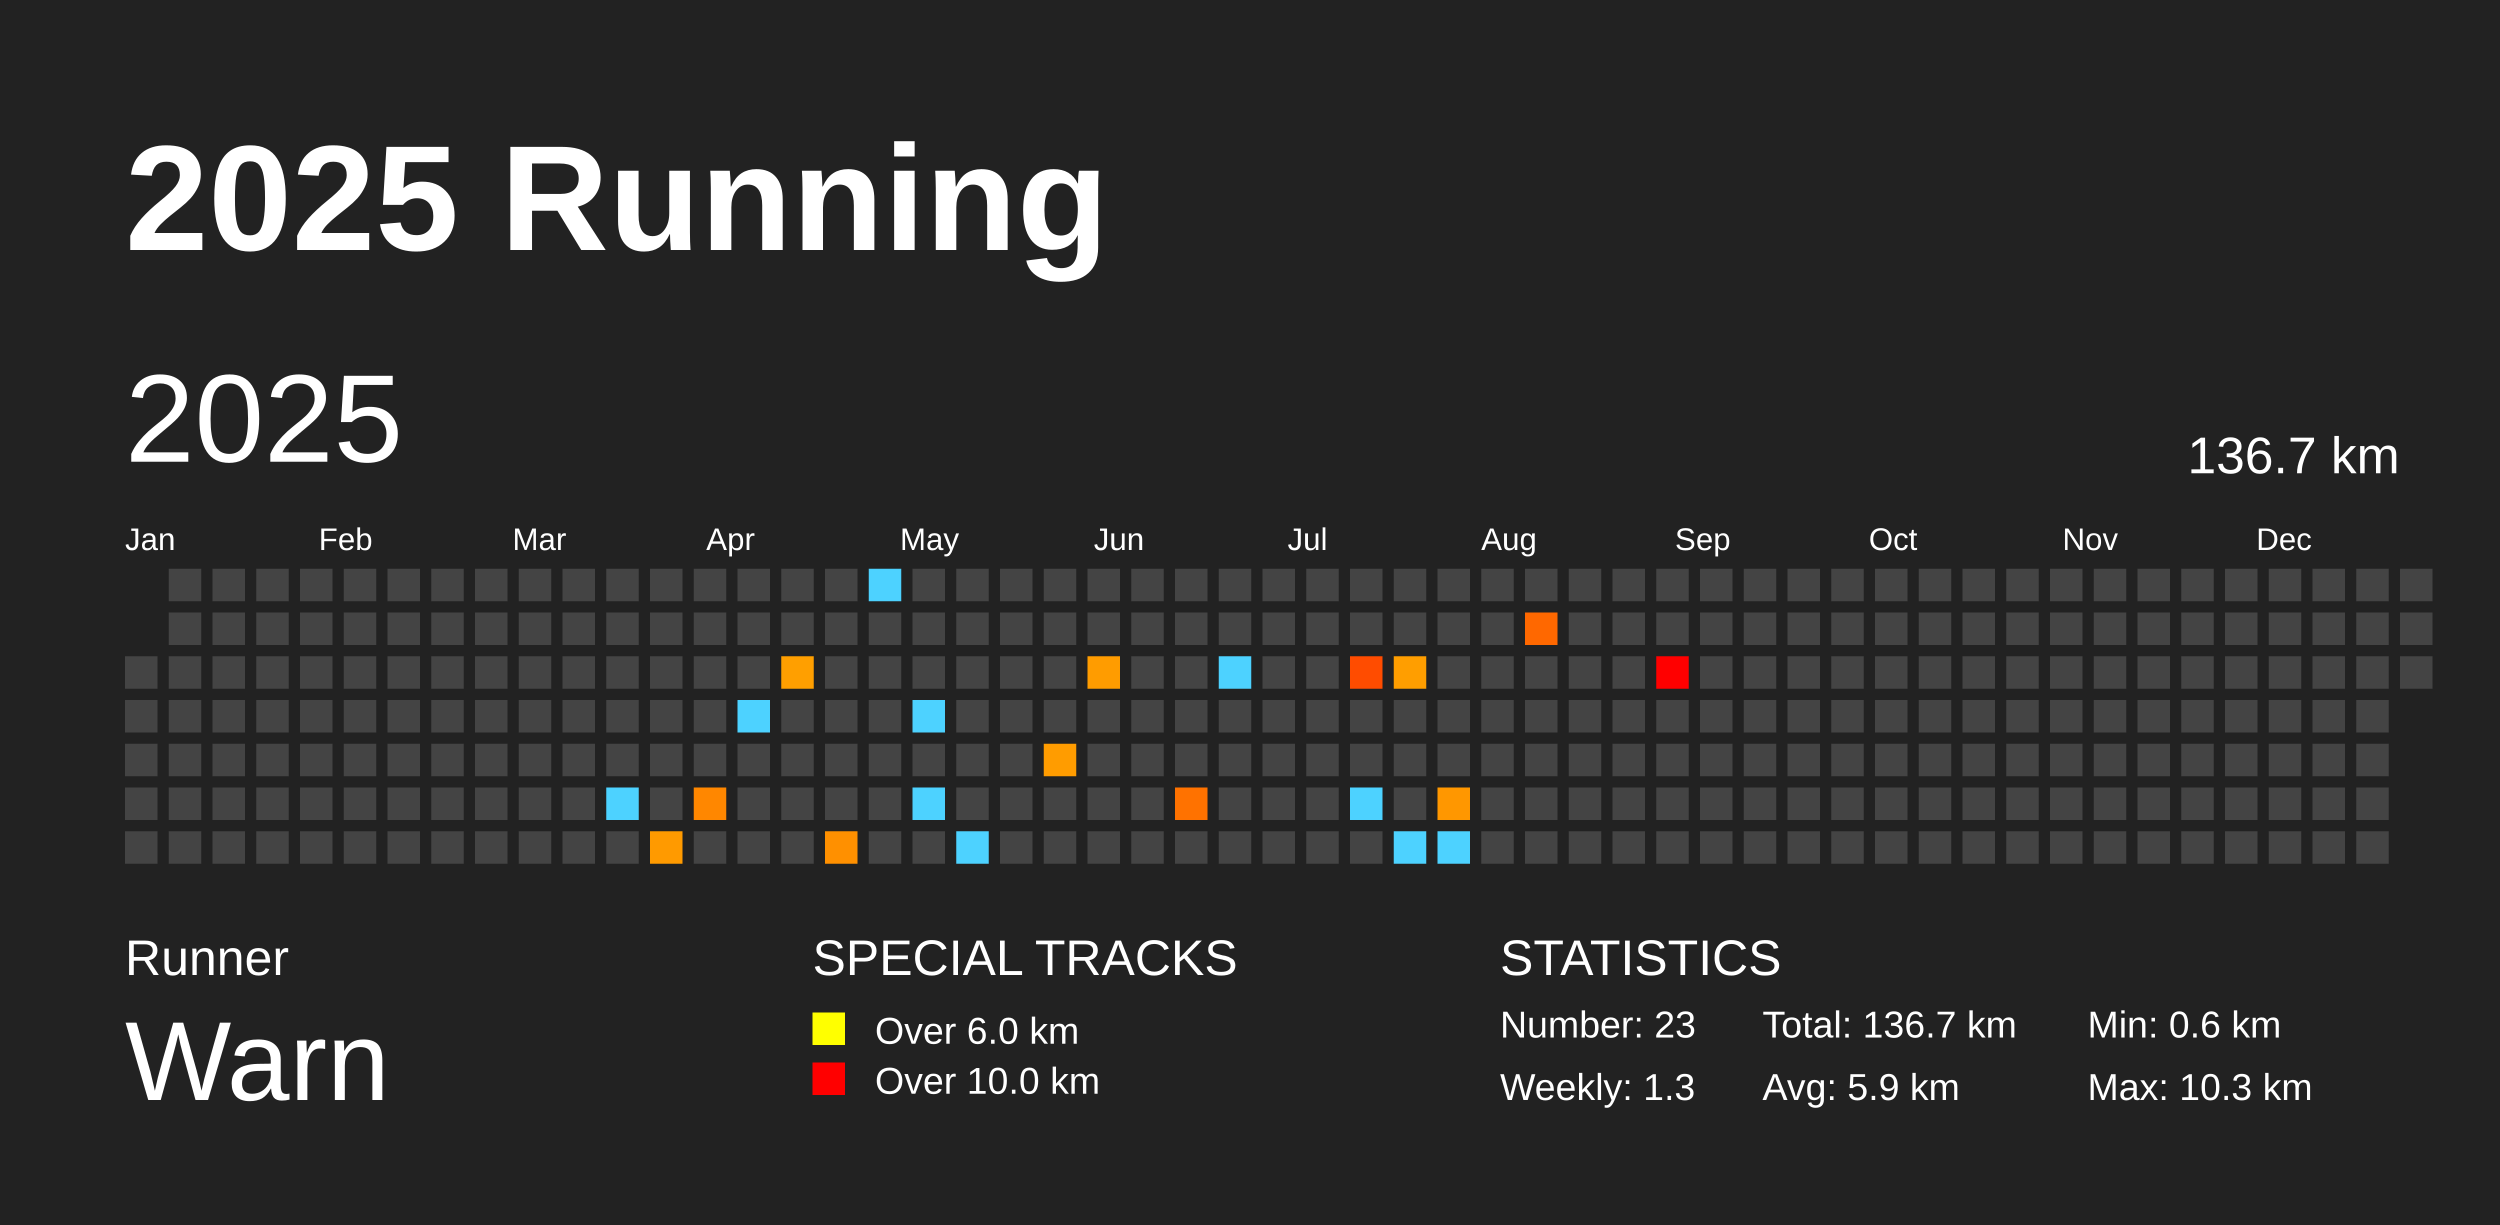
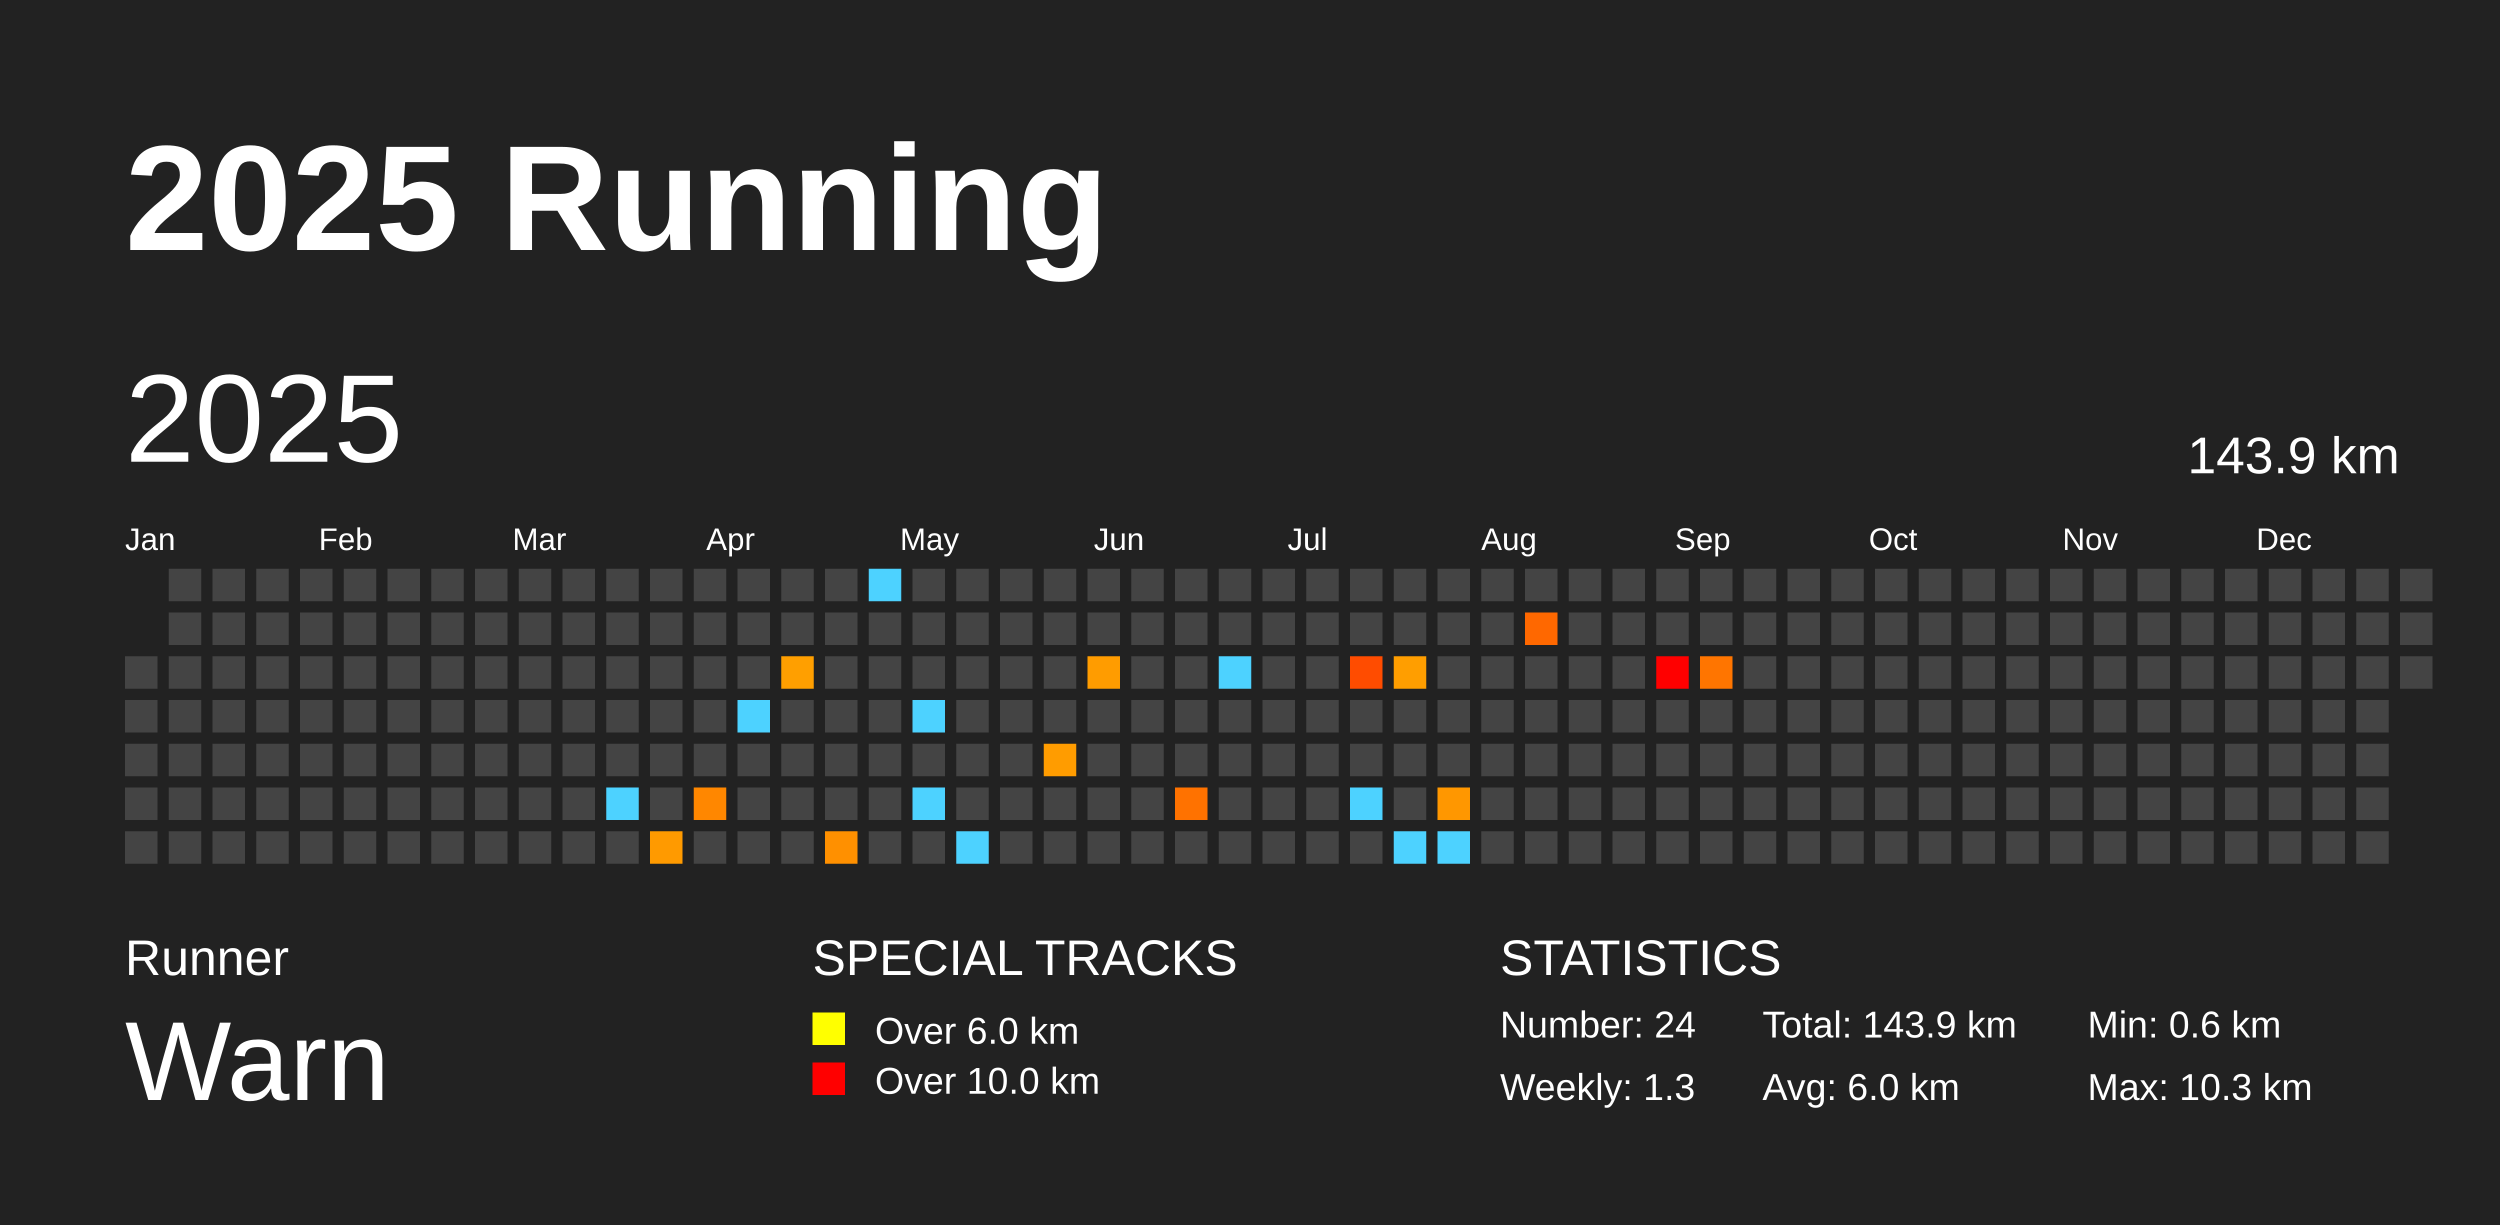
<svg xmlns="http://www.w3.org/2000/svg" baseProfile="full" height="98mm" version="1.1" viewBox="0,0,200,98" width="200mm">
  <defs />
  <rect fill="#222222" height="98" width="200" x="0" y="0" />
  <text fill="#FFFFFF" style="font-size:12px; font-family:Arial; font-weight:bold;" x="10" y="20">2025 Running</text>
  <text fill="#FFFFFF" style="font-size:4px; font-family:Arial" x="10" y="78">Runner</text>
  <text fill="#FFFFFF" style="font-size:9px; font-family:Arial" x="10" y="88">Warn</text>
  <text fill="#FFFFFF" style="font-size:4px; font-family:Arial" x="65" y="78">SPECIAL TRACKS</text>
  <rect fill="yellow" height="2.6" width="2.6" x="65" y="81" />
  <text fill="#FFFFFF" style="font-size:3px; font-family:Arial" x="70" y="83.5">Over 6.0 km</text>
  <rect fill="red" height="2.6" width="2.6" x="65" y="85" />
  <text fill="#FFFFFF" style="font-size:3px; font-family:Arial" x="70" y="87.5">Over 10.0 km</text>
  <text fill="#FFFFFF" style="font-size:4px; font-family:Arial" x="120" y="78">STATISTICS</text>
-   <text fill="#FFFFFF" style="font-size:3px; font-family:Arial" x="120" y="83">Number: 23</text>
+   <text fill="#FFFFFF" style="font-size:3px; font-family:Arial" x="120" y="83">Number: 24</text>
  <text fill="#FFFFFF" style="font-size:3px; font-family:Arial" x="120" y="88">Weekly: 1.3</text>
-   <text fill="#FFFFFF" style="font-size:3px; font-family:Arial" x="141" y="83">Total: 136.7 km</text>
-   <text fill="#FFFFFF" style="font-size:3px; font-family:Arial" x="141" y="88">Avg: 5.9 km</text>
+   <text fill="#FFFFFF" style="font-size:3px; font-family:Arial" x="141" y="83">Total: 143.9 km</text>
+   <text fill="#FFFFFF" style="font-size:3px; font-family:Arial" x="141" y="88">Avg: 6.0 km</text>
  <text fill="#FFFFFF" style="font-size:3px; font-family:Arial" x="167" y="83">Min: 0.6 km</text>
  <text fill="#FFFFFF" style="font-size:3px; font-family:Arial" x="167" y="88">Max: 10.3 km</text>
  <text dominant-baseline="hanging" fill="#FFFFFF" style="font-size:10.0px; font-family:Arial;" x="10" y="30">2025</text>
-   <text dominant-baseline="hanging" fill="#FFFFFF" style="font-size:4.125px; font-family:Arial;" x="175" y="35">136.7 km</text>
+   <text dominant-baseline="hanging" fill="#FFFFFF" style="font-size:4.125px; font-family:Arial;" x="175" y="35">143.9 km</text>
  <text fill="#FFFFFF" style="font-size:2.5px; font-family:Arial" x="10.0" y="44">Jan</text>
  <text fill="#FFFFFF" style="font-size:2.5px; font-family:Arial" x="25.5" y="44">Feb</text>
  <text fill="#FFFFFF" style="font-size:2.5px; font-family:Arial" x="41.0" y="44">Mar</text>
  <text fill="#FFFFFF" style="font-size:2.5px; font-family:Arial" x="56.5" y="44">Apr</text>
  <text fill="#FFFFFF" style="font-size:2.5px; font-family:Arial" x="72.0" y="44">May</text>
  <text fill="#FFFFFF" style="font-size:2.5px; font-family:Arial" x="87.5" y="44">Jun</text>
  <text fill="#FFFFFF" style="font-size:2.5px; font-family:Arial" x="103.0" y="44">Jul</text>
  <text fill="#FFFFFF" style="font-size:2.5px; font-family:Arial" x="118.5" y="44">Aug</text>
  <text fill="#FFFFFF" style="font-size:2.5px; font-family:Arial" x="134.0" y="44">Sep</text>
  <text fill="#FFFFFF" style="font-size:2.5px; font-family:Arial" x="149.5" y="44">Oct</text>
  <text fill="#FFFFFF" style="font-size:2.5px; font-family:Arial" x="165.0" y="44">Nov</text>
  <text fill="#FFFFFF" style="font-size:2.5px; font-family:Arial" x="180.5" y="44">Dec</text>
  <rect fill="#444444" height="2.6" width="2.6" x="10.0" y="52.5" />
  <rect fill="#444444" height="2.6" width="2.6" x="10.0" y="56.0" />
  <rect fill="#444444" height="2.6" width="2.6" x="10.0" y="59.5" />
  <rect fill="#444444" height="2.6" width="2.6" x="10.0" y="63.0" />
  <rect fill="#444444" height="2.6" width="2.6" x="10.0" y="66.5" />
  <rect fill="#444444" height="2.6" width="2.6" x="13.5" y="45.5" />
  <rect fill="#444444" height="2.6" width="2.6" x="13.5" y="49.0" />
  <rect fill="#444444" height="2.6" width="2.6" x="13.5" y="52.5" />
  <rect fill="#444444" height="2.6" width="2.6" x="13.5" y="56.0" />
  <rect fill="#444444" height="2.6" width="2.6" x="13.5" y="59.5" />
  <rect fill="#444444" height="2.6" width="2.6" x="13.5" y="63.0" />
  <rect fill="#444444" height="2.6" width="2.6" x="13.5" y="66.5" />
  <rect fill="#444444" height="2.6" width="2.6" x="17.0" y="45.5" />
  <rect fill="#444444" height="2.6" width="2.6" x="17.0" y="49.0" />
  <rect fill="#444444" height="2.6" width="2.6" x="17.0" y="52.5" />
  <rect fill="#444444" height="2.6" width="2.6" x="17.0" y="56.0" />
  <rect fill="#444444" height="2.6" width="2.6" x="17.0" y="59.5" />
  <rect fill="#444444" height="2.6" width="2.6" x="17.0" y="63.0" />
  <rect fill="#444444" height="2.6" width="2.6" x="17.0" y="66.5" />
  <rect fill="#444444" height="2.6" width="2.6" x="20.5" y="45.5" />
  <rect fill="#444444" height="2.6" width="2.6" x="20.5" y="49.0" />
  <rect fill="#444444" height="2.6" width="2.6" x="20.5" y="52.5" />
  <rect fill="#444444" height="2.6" width="2.6" x="20.5" y="56.0" />
  <rect fill="#444444" height="2.6" width="2.6" x="20.5" y="59.5" />
  <rect fill="#444444" height="2.6" width="2.6" x="20.5" y="63.0" />
  <rect fill="#444444" height="2.6" width="2.6" x="20.5" y="66.5" />
  <rect fill="#444444" height="2.6" width="2.6" x="24.0" y="45.5" />
  <rect fill="#444444" height="2.6" width="2.6" x="24.0" y="49.0" />
  <rect fill="#444444" height="2.6" width="2.6" x="24.0" y="52.5" />
  <rect fill="#444444" height="2.6" width="2.6" x="24.0" y="56.0" />
  <rect fill="#444444" height="2.6" width="2.6" x="24.0" y="59.5" />
  <rect fill="#444444" height="2.6" width="2.6" x="24.0" y="63.0" />
  <rect fill="#444444" height="2.6" width="2.6" x="24.0" y="66.5" />
  <rect fill="#444444" height="2.6" width="2.6" x="27.5" y="45.5" />
  <rect fill="#444444" height="2.6" width="2.6" x="27.5" y="49.0" />
  <rect fill="#444444" height="2.6" width="2.6" x="27.5" y="52.5" />
  <rect fill="#444444" height="2.6" width="2.6" x="27.5" y="56.0" />
  <rect fill="#444444" height="2.6" width="2.6" x="27.5" y="59.5" />
  <rect fill="#444444" height="2.6" width="2.6" x="27.5" y="63.0" />
  <rect fill="#444444" height="2.6" width="2.6" x="27.5" y="66.5" />
  <rect fill="#444444" height="2.6" width="2.6" x="31.0" y="45.5" />
  <rect fill="#444444" height="2.6" width="2.6" x="31.0" y="49.0" />
  <rect fill="#444444" height="2.6" width="2.6" x="31.0" y="52.5" />
  <rect fill="#444444" height="2.6" width="2.6" x="31.0" y="56.0" />
  <rect fill="#444444" height="2.6" width="2.6" x="31.0" y="59.5" />
  <rect fill="#444444" height="2.6" width="2.6" x="31.0" y="63.0" />
  <rect fill="#444444" height="2.6" width="2.6" x="31.0" y="66.5" />
  <rect fill="#444444" height="2.6" width="2.6" x="34.5" y="45.5" />
  <rect fill="#444444" height="2.6" width="2.6" x="34.5" y="49.0" />
  <rect fill="#444444" height="2.6" width="2.6" x="34.5" y="52.5" />
  <rect fill="#444444" height="2.6" width="2.6" x="34.5" y="56.0" />
  <rect fill="#444444" height="2.6" width="2.6" x="34.5" y="59.5" />
  <rect fill="#444444" height="2.6" width="2.6" x="34.5" y="63.0" />
  <rect fill="#444444" height="2.6" width="2.6" x="34.5" y="66.5" />
  <rect fill="#444444" height="2.6" width="2.6" x="38.0" y="45.5" />
  <rect fill="#444444" height="2.6" width="2.6" x="38.0" y="49.0" />
  <rect fill="#444444" height="2.6" width="2.6" x="38.0" y="52.5" />
  <rect fill="#444444" height="2.6" width="2.6" x="38.0" y="56.0" />
  <rect fill="#444444" height="2.6" width="2.6" x="38.0" y="59.5" />
  <rect fill="#444444" height="2.6" width="2.6" x="38.0" y="63.0" />
  <rect fill="#444444" height="2.6" width="2.6" x="38.0" y="66.5" />
  <rect fill="#444444" height="2.6" width="2.6" x="41.5" y="45.5" />
  <rect fill="#444444" height="2.6" width="2.6" x="41.5" y="49.0" />
  <rect fill="#444444" height="2.6" width="2.6" x="41.5" y="52.5" />
  <rect fill="#444444" height="2.6" width="2.6" x="41.5" y="56.0" />
  <rect fill="#444444" height="2.6" width="2.6" x="41.5" y="59.5" />
  <rect fill="#444444" height="2.6" width="2.6" x="41.5" y="63.0" />
  <rect fill="#444444" height="2.6" width="2.6" x="41.5" y="66.5" />
  <rect fill="#444444" height="2.6" width="2.6" x="45.0" y="45.5" />
  <rect fill="#444444" height="2.6" width="2.6" x="45.0" y="49.0" />
  <rect fill="#444444" height="2.6" width="2.6" x="45.0" y="52.5" />
  <rect fill="#444444" height="2.6" width="2.6" x="45.0" y="56.0" />
  <rect fill="#444444" height="2.6" width="2.6" x="45.0" y="59.5" />
  <rect fill="#444444" height="2.6" width="2.6" x="45.0" y="63.0" />
  <rect fill="#444444" height="2.6" width="2.6" x="45.0" y="66.5" />
  <rect fill="#444444" height="2.6" width="2.6" x="48.5" y="45.5" />
  <rect fill="#444444" height="2.6" width="2.6" x="48.5" y="49.0" />
  <rect fill="#444444" height="2.6" width="2.6" x="48.5" y="52.5" />
  <rect fill="#444444" height="2.6" width="2.6" x="48.5" y="56.0" />
  <rect fill="#444444" height="2.6" width="2.6" x="48.5" y="59.5" />
  <rect fill="#4dd2ff" height="2.6" width="2.6" x="48.5" y="63.0" />
  <rect fill="#444444" height="2.6" width="2.6" x="48.5" y="66.5" />
  <rect fill="#444444" height="2.6" width="2.6" x="52.0" y="45.5" />
  <rect fill="#444444" height="2.6" width="2.6" x="52.0" y="49.0" />
  <rect fill="#444444" height="2.6" width="2.6" x="52.0" y="52.5" />
  <rect fill="#444444" height="2.6" width="2.6" x="52.0" y="56.0" />
  <rect fill="#444444" height="2.6" width="2.6" x="52.0" y="59.5" />
  <rect fill="#444444" height="2.6" width="2.6" x="52.0" y="63.0" />
  <rect fill="#ff9a00" height="2.6" width="2.6" x="52.0" y="66.5" />
  <rect fill="#444444" height="2.6" width="2.6" x="55.5" y="45.5" />
  <rect fill="#444444" height="2.6" width="2.6" x="55.5" y="49.0" />
  <rect fill="#444444" height="2.6" width="2.6" x="55.5" y="52.5" />
  <rect fill="#444444" height="2.6" width="2.6" x="55.5" y="56.0" />
  <rect fill="#444444" height="2.6" width="2.6" x="55.5" y="59.5" />
  <rect fill="#ff8700" height="2.6" width="2.6" x="55.5" y="63.0" />
  <rect fill="#444444" height="2.6" width="2.6" x="55.5" y="66.5" />
  <rect fill="#444444" height="2.6" width="2.6" x="59.0" y="45.5" />
  <rect fill="#444444" height="2.6" width="2.6" x="59.0" y="49.0" />
  <rect fill="#444444" height="2.6" width="2.6" x="59.0" y="52.5" />
  <rect fill="#4dd2ff" height="2.6" width="2.6" x="59.0" y="56.0" />
  <rect fill="#444444" height="2.6" width="2.6" x="59.0" y="59.5" />
  <rect fill="#444444" height="2.6" width="2.6" x="59.0" y="63.0" />
  <rect fill="#444444" height="2.6" width="2.6" x="59.0" y="66.5" />
  <rect fill="#444444" height="2.6" width="2.6" x="62.5" y="45.5" />
  <rect fill="#444444" height="2.6" width="2.6" x="62.5" y="49.0" />
  <rect fill="#ff9f00" height="2.6" width="2.6" x="62.5" y="52.5" />
  <rect fill="#444444" height="2.6" width="2.6" x="62.5" y="56.0" />
  <rect fill="#444444" height="2.6" width="2.6" x="62.5" y="59.5" />
  <rect fill="#444444" height="2.6" width="2.6" x="62.5" y="63.0" />
  <rect fill="#444444" height="2.6" width="2.6" x="62.5" y="66.5" />
  <rect fill="#444444" height="2.6" width="2.6" x="66.0" y="45.5" />
  <rect fill="#444444" height="2.6" width="2.6" x="66.0" y="49.0" />
  <rect fill="#444444" height="2.6" width="2.6" x="66.0" y="52.5" />
  <rect fill="#444444" height="2.6" width="2.6" x="66.0" y="56.0" />
  <rect fill="#444444" height="2.6" width="2.6" x="66.0" y="59.5" />
  <rect fill="#444444" height="2.6" width="2.6" x="66.0" y="63.0" />
  <rect fill="#ff9000" height="2.6" width="2.6" x="66.0" y="66.5" />
  <rect fill="#4dd2ff" height="2.6" width="2.6" x="69.5" y="45.5" />
  <rect fill="#444444" height="2.6" width="2.6" x="69.5" y="49.0" />
  <rect fill="#444444" height="2.6" width="2.6" x="69.5" y="52.5" />
  <rect fill="#444444" height="2.6" width="2.6" x="69.5" y="56.0" />
  <rect fill="#444444" height="2.6" width="2.6" x="69.5" y="59.5" />
  <rect fill="#444444" height="2.6" width="2.6" x="69.5" y="63.0" />
  <rect fill="#444444" height="2.6" width="2.6" x="69.5" y="66.5" />
  <rect fill="#444444" height="2.6" width="2.6" x="73.0" y="45.5" />
  <rect fill="#444444" height="2.6" width="2.6" x="73.0" y="49.0" />
  <rect fill="#444444" height="2.6" width="2.6" x="73.0" y="52.5" />
  <rect fill="#4dd2ff" height="2.6" width="2.6" x="73.0" y="56.0" />
  <rect fill="#444444" height="2.6" width="2.6" x="73.0" y="59.5" />
  <rect fill="#4dd2ff" height="2.6" width="2.6" x="73.0" y="63.0" />
  <rect fill="#444444" height="2.6" width="2.6" x="73.0" y="66.5" />
  <rect fill="#444444" height="2.6" width="2.6" x="76.5" y="45.5" />
  <rect fill="#444444" height="2.6" width="2.6" x="76.5" y="49.0" />
  <rect fill="#444444" height="2.6" width="2.6" x="76.5" y="52.5" />
  <rect fill="#444444" height="2.6" width="2.6" x="76.5" y="56.0" />
  <rect fill="#444444" height="2.6" width="2.6" x="76.5" y="59.5" />
  <rect fill="#444444" height="2.6" width="2.6" x="76.5" y="63.0" />
  <rect fill="#4dd2ff" height="2.6" width="2.6" x="76.5" y="66.5" />
  <rect fill="#444444" height="2.6" width="2.6" x="80.0" y="45.5" />
  <rect fill="#444444" height="2.6" width="2.6" x="80.0" y="49.0" />
  <rect fill="#444444" height="2.6" width="2.6" x="80.0" y="52.5" />
  <rect fill="#444444" height="2.6" width="2.6" x="80.0" y="56.0" />
  <rect fill="#444444" height="2.6" width="2.6" x="80.0" y="59.5" />
  <rect fill="#444444" height="2.6" width="2.6" x="80.0" y="63.0" />
  <rect fill="#444444" height="2.6" width="2.6" x="80.0" y="66.5" />
  <rect fill="#444444" height="2.6" width="2.6" x="83.5" y="45.5" />
  <rect fill="#444444" height="2.6" width="2.6" x="83.5" y="49.0" />
  <rect fill="#444444" height="2.6" width="2.6" x="83.5" y="52.5" />
  <rect fill="#444444" height="2.6" width="2.6" x="83.5" y="56.0" />
  <rect fill="#ff9c00" height="2.6" width="2.6" x="83.5" y="59.5" />
  <rect fill="#444444" height="2.6" width="2.6" x="83.5" y="63.0" />
  <rect fill="#444444" height="2.6" width="2.6" x="83.5" y="66.5" />
  <rect fill="#444444" height="2.6" width="2.6" x="87.0" y="45.5" />
  <rect fill="#444444" height="2.6" width="2.6" x="87.0" y="49.0" />
  <rect fill="#ff9c00" height="2.6" width="2.6" x="87.0" y="52.5" />
  <rect fill="#444444" height="2.6" width="2.6" x="87.0" y="56.0" />
  <rect fill="#444444" height="2.6" width="2.6" x="87.0" y="59.5" />
  <rect fill="#444444" height="2.6" width="2.6" x="87.0" y="63.0" />
  <rect fill="#444444" height="2.6" width="2.6" x="87.0" y="66.5" />
  <rect fill="#444444" height="2.6" width="2.6" x="90.5" y="45.5" />
  <rect fill="#444444" height="2.6" width="2.6" x="90.5" y="49.0" />
  <rect fill="#444444" height="2.6" width="2.6" x="90.5" y="52.5" />
  <rect fill="#444444" height="2.6" width="2.6" x="90.5" y="56.0" />
  <rect fill="#444444" height="2.6" width="2.6" x="90.5" y="59.5" />
  <rect fill="#444444" height="2.6" width="2.6" x="90.5" y="63.0" />
  <rect fill="#444444" height="2.6" width="2.6" x="90.5" y="66.5" />
  <rect fill="#444444" height="2.6" width="2.6" x="94.0" y="45.5" />
  <rect fill="#444444" height="2.6" width="2.6" x="94.0" y="49.0" />
  <rect fill="#444444" height="2.6" width="2.6" x="94.0" y="52.5" />
  <rect fill="#444444" height="2.6" width="2.6" x="94.0" y="56.0" />
  <rect fill="#444444" height="2.6" width="2.6" x="94.0" y="59.5" />
  <rect fill="#ff7200" height="2.6" width="2.6" x="94.0" y="63.0" />
  <rect fill="#444444" height="2.6" width="2.6" x="94.0" y="66.5" />
  <rect fill="#444444" height="2.6" width="2.6" x="97.5" y="45.5" />
  <rect fill="#444444" height="2.6" width="2.6" x="97.5" y="49.0" />
  <rect fill="#4dd2ff" height="2.6" width="2.6" x="97.5" y="52.5" />
  <rect fill="#444444" height="2.6" width="2.6" x="97.5" y="56.0" />
  <rect fill="#444444" height="2.6" width="2.6" x="97.5" y="59.5" />
  <rect fill="#444444" height="2.6" width="2.6" x="97.5" y="63.0" />
  <rect fill="#444444" height="2.6" width="2.6" x="97.5" y="66.5" />
  <rect fill="#444444" height="2.6" width="2.6" x="101.0" y="45.5" />
  <rect fill="#444444" height="2.6" width="2.6" x="101.0" y="49.0" />
  <rect fill="#444444" height="2.6" width="2.6" x="101.0" y="52.5" />
  <rect fill="#444444" height="2.6" width="2.6" x="101.0" y="56.0" />
  <rect fill="#444444" height="2.6" width="2.6" x="101.0" y="59.5" />
  <rect fill="#444444" height="2.6" width="2.6" x="101.0" y="63.0" />
  <rect fill="#444444" height="2.6" width="2.6" x="101.0" y="66.5" />
  <rect fill="#444444" height="2.6" width="2.6" x="104.5" y="45.5" />
  <rect fill="#444444" height="2.6" width="2.6" x="104.5" y="49.0" />
  <rect fill="#444444" height="2.6" width="2.6" x="104.5" y="52.5" />
  <rect fill="#444444" height="2.6" width="2.6" x="104.5" y="56.0" />
  <rect fill="#444444" height="2.6" width="2.6" x="104.5" y="59.5" />
  <rect fill="#444444" height="2.6" width="2.6" x="104.5" y="63.0" />
  <rect fill="#444444" height="2.6" width="2.6" x="104.5" y="66.5" />
  <rect fill="#444444" height="2.6" width="2.6" x="108.0" y="45.5" />
  <rect fill="#444444" height="2.6" width="2.6" x="108.0" y="49.0" />
  <rect fill="#ff4c00" height="2.6" width="2.6" x="108.0" y="52.5" />
  <rect fill="#444444" height="2.6" width="2.6" x="108.0" y="56.0" />
  <rect fill="#444444" height="2.6" width="2.6" x="108.0" y="59.5" />
  <rect fill="#4dd2ff" height="2.6" width="2.6" x="108.0" y="63.0" />
  <rect fill="#444444" height="2.6" width="2.6" x="108.0" y="66.5" />
  <rect fill="#444444" height="2.6" width="2.6" x="111.5" y="45.5" />
  <rect fill="#444444" height="2.6" width="2.6" x="111.5" y="49.0" />
  <rect fill="#ff9e00" height="2.6" width="2.6" x="111.5" y="52.5" />
  <rect fill="#444444" height="2.6" width="2.6" x="111.5" y="56.0" />
  <rect fill="#444444" height="2.6" width="2.6" x="111.5" y="59.5" />
  <rect fill="#444444" height="2.6" width="2.6" x="111.5" y="63.0" />
  <rect fill="#4dd2ff" height="2.6" width="2.6" x="111.5" y="66.5" />
  <rect fill="#444444" height="2.6" width="2.6" x="115.0" y="45.5" />
  <rect fill="#444444" height="2.6" width="2.6" x="115.0" y="49.0" />
  <rect fill="#444444" height="2.6" width="2.6" x="115.0" y="52.5" />
  <rect fill="#444444" height="2.6" width="2.6" x="115.0" y="56.0" />
  <rect fill="#444444" height="2.6" width="2.6" x="115.0" y="59.5" />
  <rect fill="#ff9700" height="2.6" width="2.6" x="115.0" y="63.0" />
  <rect fill="#4dd2ff" height="2.6" width="2.6" x="115.0" y="66.5" />
  <rect fill="#444444" height="2.6" width="2.6" x="118.5" y="45.5" />
  <rect fill="#444444" height="2.6" width="2.6" x="118.5" y="49.0" />
  <rect fill="#444444" height="2.6" width="2.6" x="118.5" y="52.5" />
  <rect fill="#444444" height="2.6" width="2.6" x="118.5" y="56.0" />
  <rect fill="#444444" height="2.6" width="2.6" x="118.5" y="59.5" />
  <rect fill="#444444" height="2.6" width="2.6" x="118.5" y="63.0" />
  <rect fill="#444444" height="2.6" width="2.6" x="118.5" y="66.5" />
  <rect fill="#444444" height="2.6" width="2.6" x="122.0" y="45.5" />
  <rect fill="#ff6800" height="2.6" width="2.6" x="122.0" y="49.0" />
  <rect fill="#444444" height="2.6" width="2.6" x="122.0" y="52.5" />
  <rect fill="#444444" height="2.6" width="2.6" x="122.0" y="56.0" />
  <rect fill="#444444" height="2.6" width="2.6" x="122.0" y="59.5" />
  <rect fill="#444444" height="2.6" width="2.6" x="122.0" y="63.0" />
  <rect fill="#444444" height="2.6" width="2.6" x="122.0" y="66.5" />
  <rect fill="#444444" height="2.6" width="2.6" x="125.5" y="45.5" />
  <rect fill="#444444" height="2.6" width="2.6" x="125.5" y="49.0" />
  <rect fill="#444444" height="2.6" width="2.6" x="125.5" y="52.5" />
  <rect fill="#444444" height="2.6" width="2.6" x="125.5" y="56.0" />
  <rect fill="#444444" height="2.6" width="2.6" x="125.5" y="59.5" />
  <rect fill="#444444" height="2.6" width="2.6" x="125.5" y="63.0" />
  <rect fill="#444444" height="2.6" width="2.6" x="125.5" y="66.5" />
  <rect fill="#444444" height="2.6" width="2.6" x="129.0" y="45.5" />
  <rect fill="#444444" height="2.6" width="2.6" x="129.0" y="49.0" />
  <rect fill="#444444" height="2.6" width="2.6" x="129.0" y="52.5" />
  <rect fill="#444444" height="2.6" width="2.6" x="129.0" y="56.0" />
  <rect fill="#444444" height="2.6" width="2.6" x="129.0" y="59.5" />
  <rect fill="#444444" height="2.6" width="2.6" x="129.0" y="63.0" />
  <rect fill="#444444" height="2.6" width="2.6" x="129.0" y="66.5" />
  <rect fill="#444444" height="2.6" width="2.6" x="132.5" y="45.5" />
  <rect fill="#444444" height="2.6" width="2.6" x="132.5" y="49.0" />
  <rect fill="red" height="2.6" width="2.6" x="132.5" y="52.5" />
  <rect fill="#444444" height="2.6" width="2.6" x="132.5" y="56.0" />
  <rect fill="#444444" height="2.6" width="2.6" x="132.5" y="59.5" />
  <rect fill="#444444" height="2.6" width="2.6" x="132.5" y="63.0" />
  <rect fill="#444444" height="2.6" width="2.6" x="132.5" y="66.5" />
  <rect fill="#444444" height="2.6" width="2.6" x="136.0" y="45.5" />
  <rect fill="#444444" height="2.6" width="2.6" x="136.0" y="49.0" />
-   <rect fill="#444444" height="2.6" width="2.6" x="136.0" y="52.5" />
+   <rect fill="#ff7500" height="2.6" width="2.6" x="136.0" y="52.5" />
  <rect fill="#444444" height="2.6" width="2.6" x="136.0" y="56.0" />
  <rect fill="#444444" height="2.6" width="2.6" x="136.0" y="59.5" />
  <rect fill="#444444" height="2.6" width="2.6" x="136.0" y="63.0" />
  <rect fill="#444444" height="2.6" width="2.6" x="136.0" y="66.5" />
  <rect fill="#444444" height="2.6" width="2.6" x="139.5" y="45.5" />
  <rect fill="#444444" height="2.6" width="2.6" x="139.5" y="49.0" />
  <rect fill="#444444" height="2.6" width="2.6" x="139.5" y="52.5" />
  <rect fill="#444444" height="2.6" width="2.6" x="139.5" y="56.0" />
  <rect fill="#444444" height="2.6" width="2.6" x="139.5" y="59.5" />
  <rect fill="#444444" height="2.6" width="2.6" x="139.5" y="63.0" />
  <rect fill="#444444" height="2.6" width="2.6" x="139.5" y="66.5" />
  <rect fill="#444444" height="2.6" width="2.6" x="143.0" y="45.5" />
  <rect fill="#444444" height="2.6" width="2.6" x="143.0" y="49.0" />
  <rect fill="#444444" height="2.6" width="2.6" x="143.0" y="52.5" />
  <rect fill="#444444" height="2.6" width="2.6" x="143.0" y="56.0" />
  <rect fill="#444444" height="2.6" width="2.6" x="143.0" y="59.5" />
  <rect fill="#444444" height="2.6" width="2.6" x="143.0" y="63.0" />
  <rect fill="#444444" height="2.6" width="2.6" x="143.0" y="66.5" />
  <rect fill="#444444" height="2.6" width="2.6" x="146.5" y="45.5" />
  <rect fill="#444444" height="2.6" width="2.6" x="146.5" y="49.0" />
  <rect fill="#444444" height="2.6" width="2.6" x="146.5" y="52.5" />
  <rect fill="#444444" height="2.6" width="2.6" x="146.5" y="56.0" />
  <rect fill="#444444" height="2.6" width="2.6" x="146.5" y="59.5" />
  <rect fill="#444444" height="2.6" width="2.6" x="146.5" y="63.0" />
  <rect fill="#444444" height="2.6" width="2.6" x="146.5" y="66.5" />
  <rect fill="#444444" height="2.6" width="2.6" x="150.0" y="45.5" />
  <rect fill="#444444" height="2.6" width="2.6" x="150.0" y="49.0" />
  <rect fill="#444444" height="2.6" width="2.6" x="150.0" y="52.5" />
  <rect fill="#444444" height="2.6" width="2.6" x="150.0" y="56.0" />
  <rect fill="#444444" height="2.6" width="2.6" x="150.0" y="59.5" />
  <rect fill="#444444" height="2.6" width="2.6" x="150.0" y="63.0" />
  <rect fill="#444444" height="2.6" width="2.6" x="150.0" y="66.5" />
  <rect fill="#444444" height="2.6" width="2.6" x="153.5" y="45.5" />
  <rect fill="#444444" height="2.6" width="2.6" x="153.5" y="49.0" />
  <rect fill="#444444" height="2.6" width="2.6" x="153.5" y="52.5" />
  <rect fill="#444444" height="2.6" width="2.6" x="153.5" y="56.0" />
  <rect fill="#444444" height="2.6" width="2.6" x="153.5" y="59.5" />
  <rect fill="#444444" height="2.6" width="2.6" x="153.5" y="63.0" />
  <rect fill="#444444" height="2.6" width="2.6" x="153.5" y="66.5" />
  <rect fill="#444444" height="2.6" width="2.6" x="157.0" y="45.5" />
  <rect fill="#444444" height="2.6" width="2.6" x="157.0" y="49.0" />
  <rect fill="#444444" height="2.6" width="2.6" x="157.0" y="52.5" />
  <rect fill="#444444" height="2.6" width="2.6" x="157.0" y="56.0" />
  <rect fill="#444444" height="2.6" width="2.6" x="157.0" y="59.5" />
  <rect fill="#444444" height="2.6" width="2.6" x="157.0" y="63.0" />
  <rect fill="#444444" height="2.6" width="2.6" x="157.0" y="66.5" />
  <rect fill="#444444" height="2.6" width="2.6" x="160.5" y="45.5" />
  <rect fill="#444444" height="2.6" width="2.6" x="160.5" y="49.0" />
  <rect fill="#444444" height="2.6" width="2.6" x="160.5" y="52.5" />
  <rect fill="#444444" height="2.6" width="2.6" x="160.5" y="56.0" />
  <rect fill="#444444" height="2.6" width="2.6" x="160.5" y="59.5" />
  <rect fill="#444444" height="2.6" width="2.6" x="160.5" y="63.0" />
  <rect fill="#444444" height="2.6" width="2.6" x="160.5" y="66.5" />
  <rect fill="#444444" height="2.6" width="2.6" x="164.0" y="45.5" />
  <rect fill="#444444" height="2.6" width="2.6" x="164.0" y="49.0" />
  <rect fill="#444444" height="2.6" width="2.6" x="164.0" y="52.5" />
  <rect fill="#444444" height="2.6" width="2.6" x="164.0" y="56.0" />
  <rect fill="#444444" height="2.6" width="2.6" x="164.0" y="59.5" />
  <rect fill="#444444" height="2.6" width="2.6" x="164.0" y="63.0" />
  <rect fill="#444444" height="2.6" width="2.6" x="164.0" y="66.5" />
  <rect fill="#444444" height="2.6" width="2.6" x="167.5" y="45.5" />
  <rect fill="#444444" height="2.6" width="2.6" x="167.5" y="49.0" />
  <rect fill="#444444" height="2.6" width="2.6" x="167.5" y="52.5" />
  <rect fill="#444444" height="2.6" width="2.6" x="167.5" y="56.0" />
  <rect fill="#444444" height="2.6" width="2.6" x="167.5" y="59.5" />
  <rect fill="#444444" height="2.6" width="2.6" x="167.5" y="63.0" />
  <rect fill="#444444" height="2.6" width="2.6" x="167.5" y="66.5" />
  <rect fill="#444444" height="2.6" width="2.6" x="171.0" y="45.5" />
  <rect fill="#444444" height="2.6" width="2.6" x="171.0" y="49.0" />
  <rect fill="#444444" height="2.6" width="2.6" x="171.0" y="52.5" />
  <rect fill="#444444" height="2.6" width="2.6" x="171.0" y="56.0" />
  <rect fill="#444444" height="2.6" width="2.6" x="171.0" y="59.5" />
  <rect fill="#444444" height="2.6" width="2.6" x="171.0" y="63.0" />
  <rect fill="#444444" height="2.6" width="2.6" x="171.0" y="66.5" />
  <rect fill="#444444" height="2.6" width="2.6" x="174.5" y="45.5" />
  <rect fill="#444444" height="2.6" width="2.6" x="174.5" y="49.0" />
  <rect fill="#444444" height="2.6" width="2.6" x="174.5" y="52.5" />
  <rect fill="#444444" height="2.6" width="2.6" x="174.5" y="56.0" />
  <rect fill="#444444" height="2.6" width="2.6" x="174.5" y="59.5" />
  <rect fill="#444444" height="2.6" width="2.6" x="174.5" y="63.0" />
  <rect fill="#444444" height="2.6" width="2.6" x="174.5" y="66.5" />
  <rect fill="#444444" height="2.6" width="2.6" x="178.0" y="45.5" />
  <rect fill="#444444" height="2.6" width="2.6" x="178.0" y="49.0" />
  <rect fill="#444444" height="2.6" width="2.6" x="178.0" y="52.5" />
  <rect fill="#444444" height="2.6" width="2.6" x="178.0" y="56.0" />
  <rect fill="#444444" height="2.6" width="2.6" x="178.0" y="59.5" />
  <rect fill="#444444" height="2.6" width="2.6" x="178.0" y="63.0" />
  <rect fill="#444444" height="2.6" width="2.6" x="178.0" y="66.5" />
  <rect fill="#444444" height="2.6" width="2.6" x="181.5" y="45.5" />
  <rect fill="#444444" height="2.6" width="2.6" x="181.5" y="49.0" />
  <rect fill="#444444" height="2.6" width="2.6" x="181.5" y="52.5" />
  <rect fill="#444444" height="2.6" width="2.6" x="181.5" y="56.0" />
  <rect fill="#444444" height="2.6" width="2.6" x="181.5" y="59.5" />
  <rect fill="#444444" height="2.6" width="2.6" x="181.5" y="63.0" />
  <rect fill="#444444" height="2.6" width="2.6" x="181.5" y="66.5" />
  <rect fill="#444444" height="2.6" width="2.6" x="185.0" y="45.5" />
  <rect fill="#444444" height="2.6" width="2.6" x="185.0" y="49.0" />
  <rect fill="#444444" height="2.6" width="2.6" x="185.0" y="52.5" />
  <rect fill="#444444" height="2.6" width="2.6" x="185.0" y="56.0" />
  <rect fill="#444444" height="2.6" width="2.6" x="185.0" y="59.5" />
  <rect fill="#444444" height="2.6" width="2.6" x="185.0" y="63.0" />
  <rect fill="#444444" height="2.6" width="2.6" x="185.0" y="66.5" />
  <rect fill="#444444" height="2.6" width="2.6" x="188.5" y="45.5" />
  <rect fill="#444444" height="2.6" width="2.6" x="188.5" y="49.0" />
  <rect fill="#444444" height="2.6" width="2.6" x="188.5" y="52.5" />
  <rect fill="#444444" height="2.6" width="2.6" x="188.5" y="56.0" />
  <rect fill="#444444" height="2.6" width="2.6" x="188.5" y="59.5" />
  <rect fill="#444444" height="2.6" width="2.6" x="188.5" y="63.0" />
  <rect fill="#444444" height="2.6" width="2.6" x="188.5" y="66.5" />
  <rect fill="#444444" height="2.6" width="2.6" x="192.0" y="45.5" />
  <rect fill="#444444" height="2.6" width="2.6" x="192.0" y="49.0" />
  <rect fill="#444444" height="2.6" width="2.6" x="192.0" y="52.5" />
</svg>
